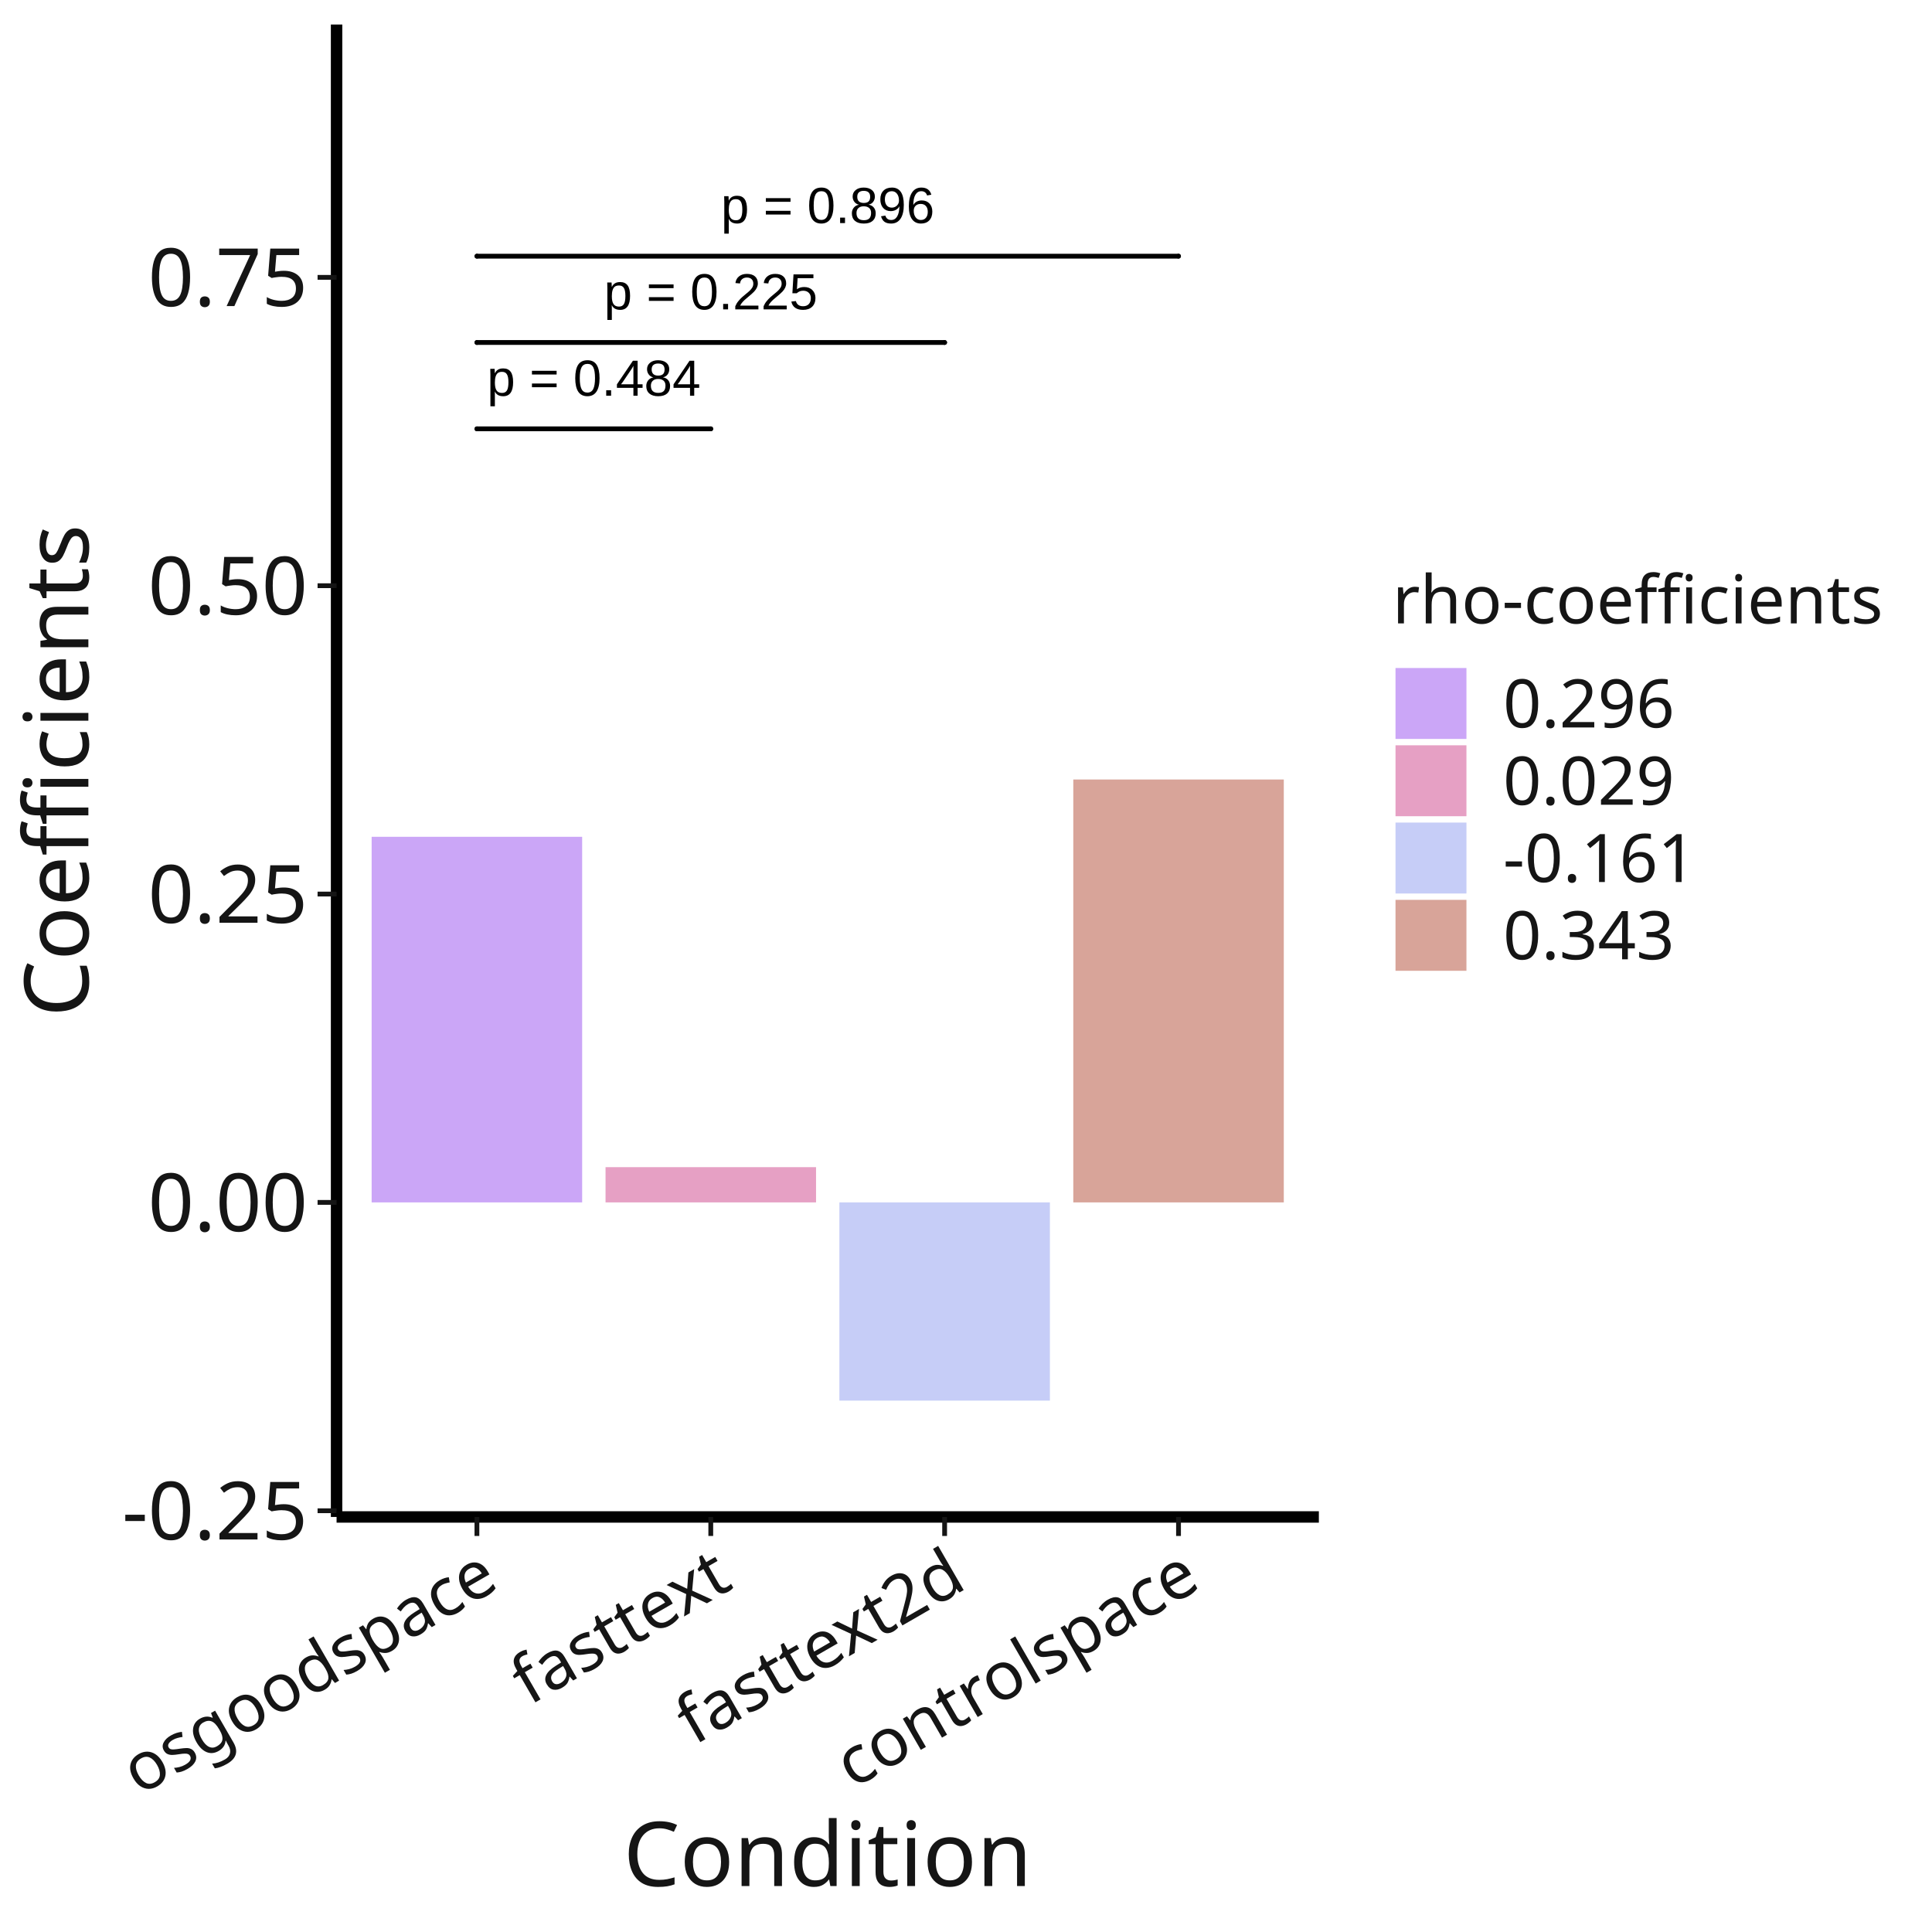
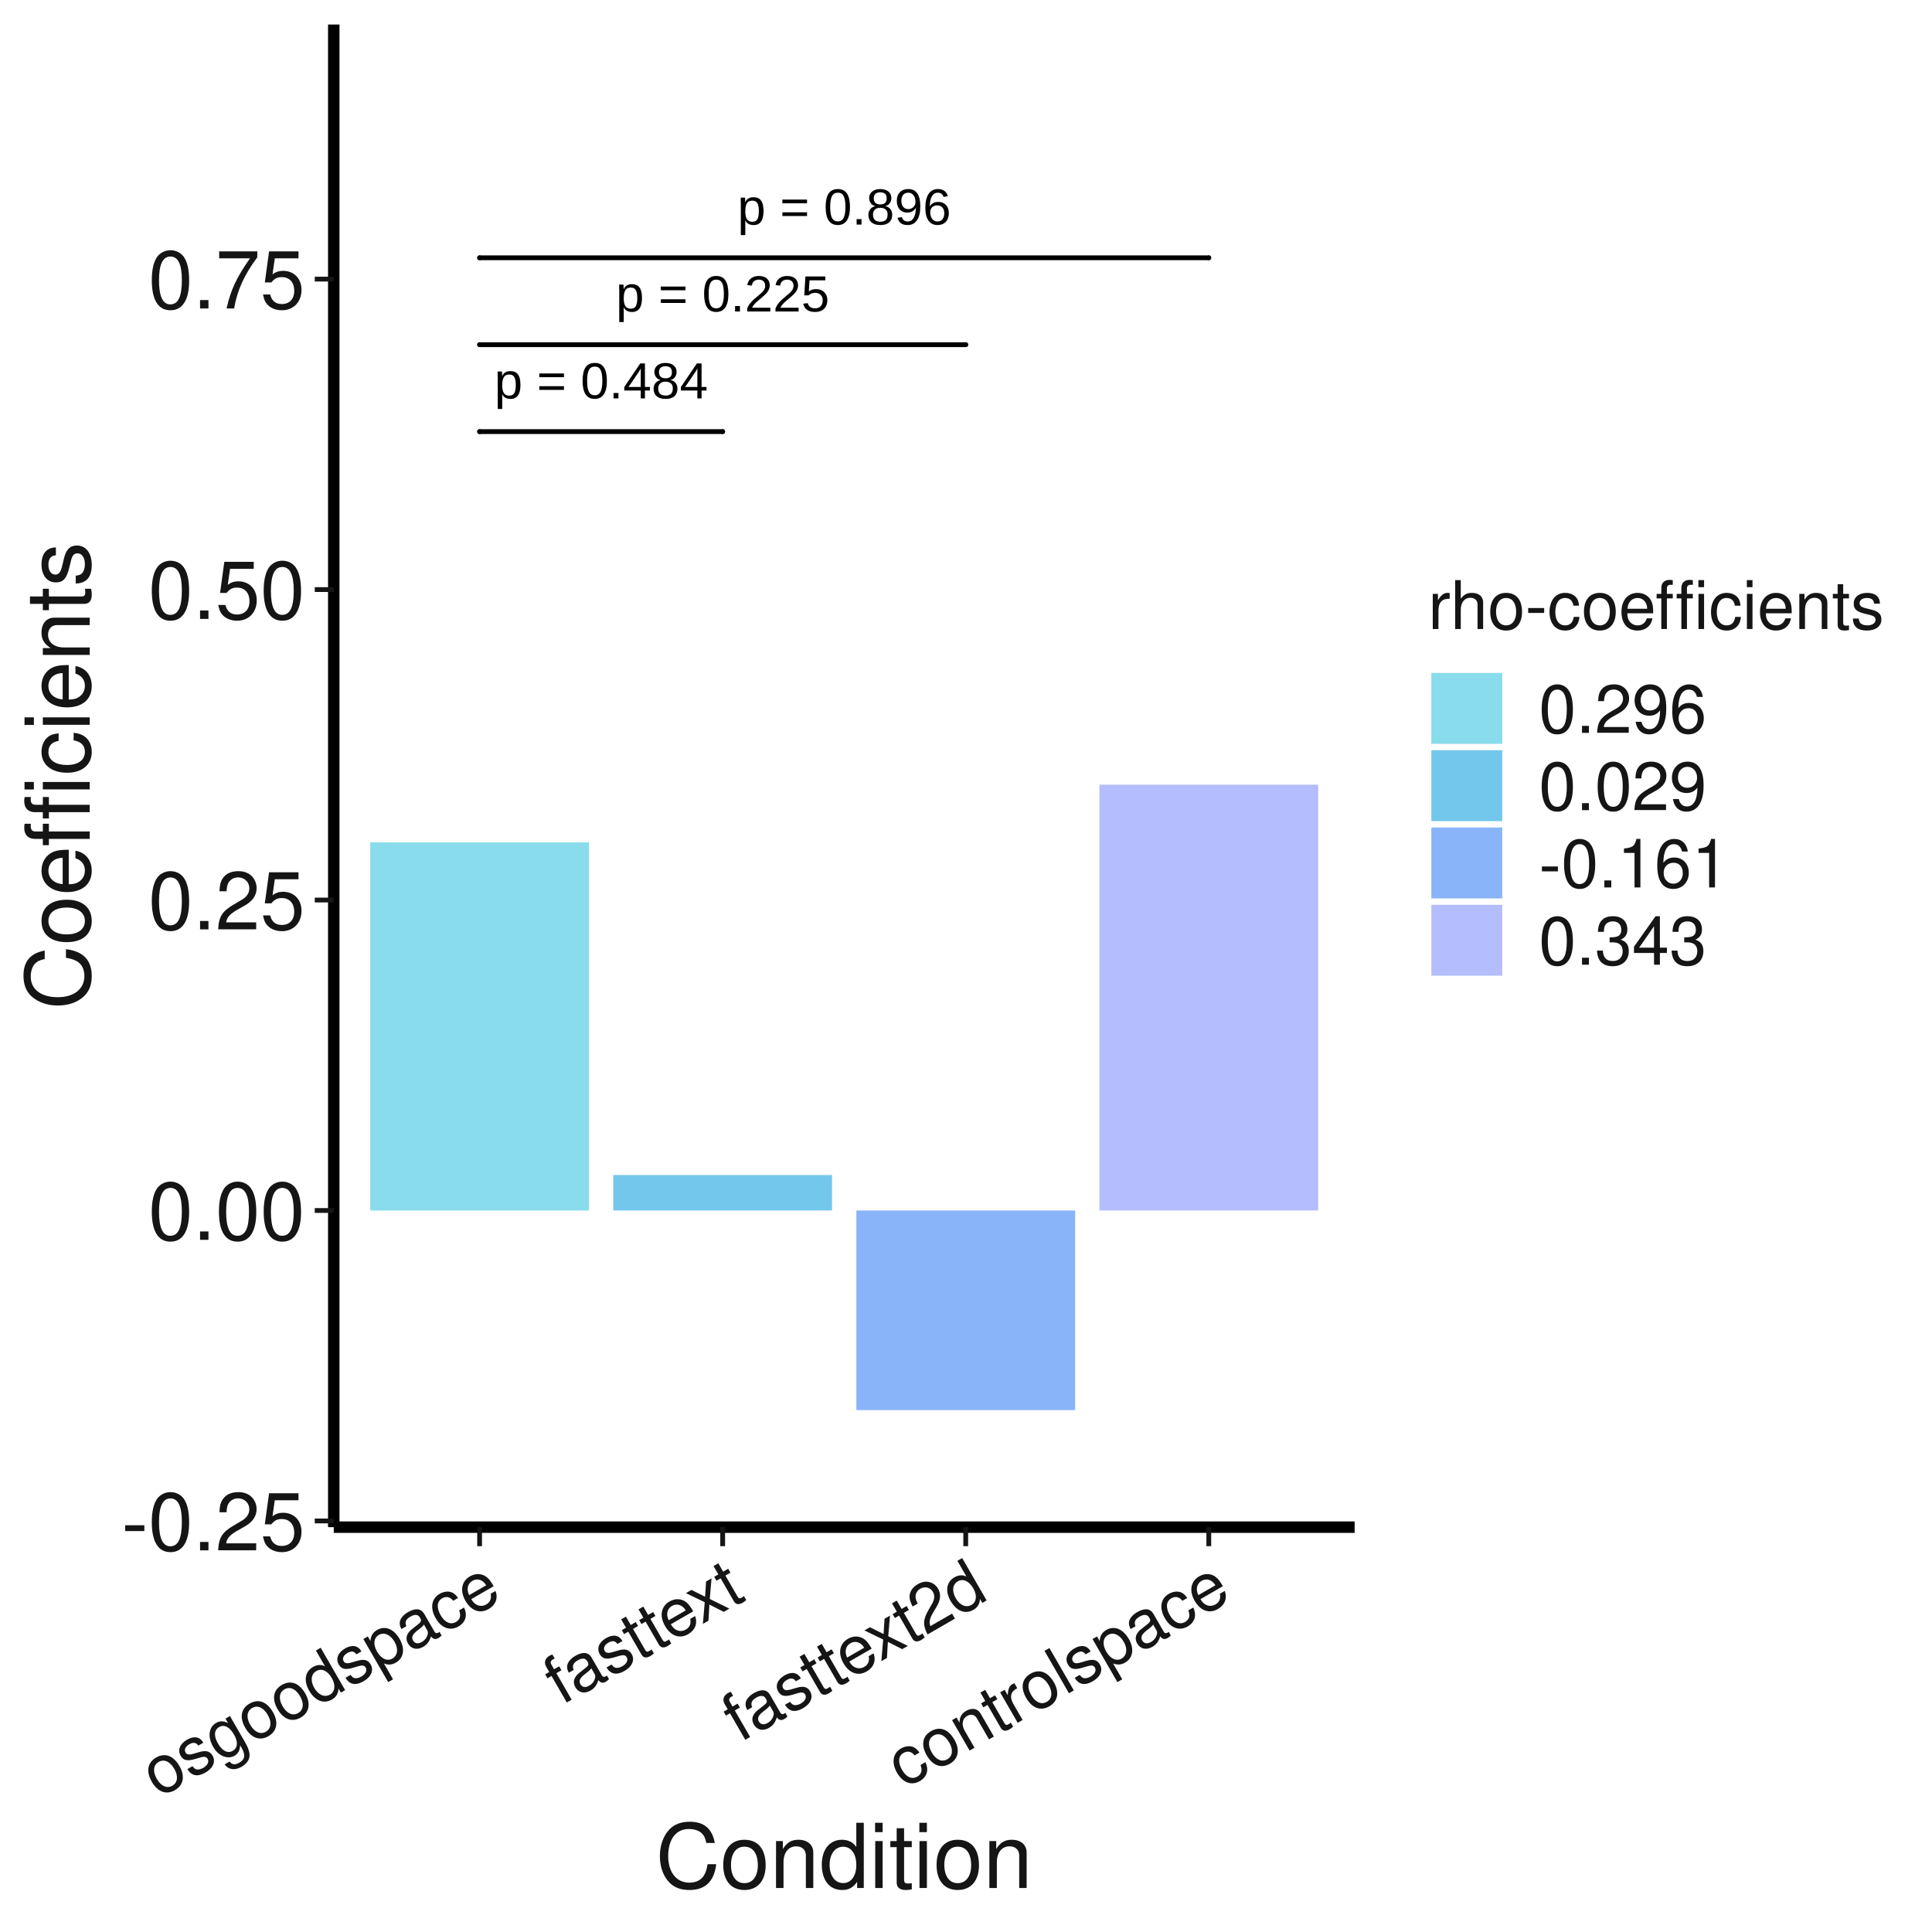
<svg xmlns="http://www.w3.org/2000/svg" class="svglite" width="432.00pt" height="432.00pt" viewBox="0 0 432.00 432.00">
  <defs>
    <style type="text/css">
    .svglite line, .svglite polyline, .svglite polygon, .svglite path, .svglite rect, .svglite circle {
      fill: none;
      stroke: #000000;
      stroke-linecap: round;
      stroke-linejoin: round;
      stroke-miterlimit: 10.00;
    }
    .svglite text {
      white-space: pre;
    }
  </style>
  </defs>
  <rect width="100%" height="100%" style="stroke: none; fill: #FFFFFF;" />
  <defs>
    <clipPath id="cpMC4wMHw0MzIuMDB8MC4wMHw0MzIuMDA=">
      <rect x="0.00" y="0.00" width="432.00" height="432.00" />
    </clipPath>
  </defs>
  <g clip-path="url(#cpMC4wMHw0MzIuMDB8MC4wMHw0MzIuMDA=)">
-     <rect x="0.00" y="0" width="432.00" height="432.00" style="stroke-width: 1.07; stroke: #FFFFFF; fill: #FFFFFF;" />
+     <rect x="0" y="0" width="432.00" height="432.00" style="stroke-width: 1.07; stroke: #FFFFFF; fill: #FFFFFF;" />
  </g>
  <defs>
-     <clipPath id="cpNzUuMjZ8Mjk0LjkwfDUuNDh8MzM5LjE5">
-       <rect x="75.26" y="5.48" width="219.64" height="333.71" />
+     <clipPath id="cpNzQuNjN8MzAyLjkwfDUuNDh8MzQxLjQ4">
+       <rect x="74.63" y="5.48" width="228.27" height="336.00" />
    </clipPath>
  </defs>
-   <g clip-path="url(#cpNzUuMjZ8Mjk0LjkwfDUuNDh8MzM5LjE5)">
-     <rect x="75.26" y="5.48" width="219.64" height="333.71" style="stroke-width: 1.07; stroke: none; fill: #FFFFFF;" />
-     <polyline points="75.26,303.33 294.90,303.33 " style="stroke-width: 0.53; stroke: #FFFFFF; stroke-linecap: butt;" />
-     <polyline points="75.26,234.39 294.90,234.39 " style="stroke-width: 0.53; stroke: #FFFFFF; stroke-linecap: butt;" />
-     <polyline points="75.26,165.44 294.90,165.44 " style="stroke-width: 0.53; stroke: #FFFFFF; stroke-linecap: butt;" />
-     <polyline points="75.26,96.49 294.90,96.49 " style="stroke-width: 0.53; stroke: #FFFFFF; stroke-linecap: butt;" />
-     <polyline points="75.26,27.54 294.90,27.54 " style="stroke-width: 0.53; stroke: #FFFFFF; stroke-linecap: butt;" />
-     <polyline points="75.26,337.81 294.90,337.81 " style="stroke-width: 1.07; stroke: #FFFFFF; stroke-linecap: butt;" />
-     <polyline points="75.26,268.86 294.90,268.86 " style="stroke-width: 1.07; stroke: #FFFFFF; stroke-linecap: butt;" />
-     <polyline points="75.26,199.91 294.90,199.91 " style="stroke-width: 1.07; stroke: #FFFFFF; stroke-linecap: butt;" />
-     <polyline points="75.26,130.96 294.90,130.96 " style="stroke-width: 1.07; stroke: #FFFFFF; stroke-linecap: butt;" />
-     <polyline points="75.26,62.02 294.90,62.02 " style="stroke-width: 1.07; stroke: #FFFFFF; stroke-linecap: butt;" />
-     <polyline points="106.64,339.19 106.64,5.48 " style="stroke-width: 1.07; stroke: #FFFFFF; stroke-linecap: butt;" />
-     <polyline points="158.93,339.19 158.93,5.48 " style="stroke-width: 1.07; stroke: #FFFFFF; stroke-linecap: butt;" />
-     <polyline points="211.22,339.19 211.22,5.48 " style="stroke-width: 1.07; stroke: #FFFFFF; stroke-linecap: butt;" />
-     <polyline points="263.52,339.19 263.52,5.48 " style="stroke-width: 1.07; stroke: #FFFFFF; stroke-linecap: butt;" />
-     <rect x="83.10" y="187.11" width="47.07" height="81.75" style="stroke-width: 1.07; stroke: none; stroke-linecap: butt; stroke-linejoin: miter; fill: #CBA6F7;" />
-     <rect x="135.40" y="260.98" width="47.07" height="7.88" style="stroke-width: 1.07; stroke: none; stroke-linecap: butt; stroke-linejoin: miter; fill: #E6A0C4;" />
-     <rect x="187.69" y="268.86" width="47.07" height="44.32" style="stroke-width: 1.07; stroke: none; stroke-linecap: butt; stroke-linejoin: miter; fill: #C6CDF7;" />
-     <rect x="239.99" y="174.30" width="47.07" height="94.56" style="stroke-width: 1.07; stroke: none; stroke-linecap: butt; stroke-linejoin: miter; fill: #D8A499;" />
-     <text x="132.78" y="88.49" text-anchor="middle" style="font-size: 11.38px; font-family: &quot;Liberation Sans&quot;;" textLength="48.51px" lengthAdjust="spacingAndGlyphs">p = 0.484</text>
-     <line x1="158.93" y1="95.89" x2="158.93" y2="95.89" style="stroke-width: 1.07;" />
-     <line x1="158.93" y1="95.89" x2="106.64" y2="95.89" style="stroke-width: 1.07;" />
-     <line x1="106.64" y1="95.89" x2="106.64" y2="95.89" style="stroke-width: 1.07;" />
-     <text x="158.93" y="69.18" text-anchor="middle" style="font-size: 11.38px; font-family: &quot;Liberation Sans&quot;;" textLength="48.51px" lengthAdjust="spacingAndGlyphs">p = 0.225</text>
-     <line x1="211.22" y1="76.58" x2="211.22" y2="76.58" style="stroke-width: 1.07;" />
-     <line x1="211.22" y1="76.58" x2="106.64" y2="76.58" style="stroke-width: 1.07;" />
-     <line x1="106.64" y1="76.58" x2="106.64" y2="76.58" style="stroke-width: 1.07;" />
-     <text x="185.08" y="49.88" text-anchor="middle" style="font-size: 11.38px; font-family: &quot;Liberation Sans&quot;;" textLength="48.51px" lengthAdjust="spacingAndGlyphs">p = 0.896</text>
-     <line x1="263.52" y1="57.28" x2="263.52" y2="57.28" style="stroke-width: 1.07;" />
-     <line x1="263.52" y1="57.28" x2="106.64" y2="57.28" style="stroke-width: 1.07;" />
-     <line x1="106.64" y1="57.28" x2="106.64" y2="57.28" style="stroke-width: 1.07;" />
+   <g clip-path="url(#cpNzQuNjN8MzAyLjkwfDUuNDh8MzQxLjQ4)">
+     <rect x="74.63" y="5.48" width="228.27" height="336.00" style="stroke-width: 1.07; stroke: none; fill: #FFFFFF;" />
+     <polyline points="74.63,305.38 302.90,305.38 " style="stroke-width: 0.53; stroke: #FFFFFF; stroke-linecap: butt;" />
+     <polyline points="74.63,235.96 302.90,235.96 " style="stroke-width: 0.53; stroke: #FFFFFF; stroke-linecap: butt;" />
+     <polyline points="74.63,166.54 302.90,166.54 " style="stroke-width: 0.53; stroke: #FFFFFF; stroke-linecap: butt;" />
+     <polyline points="74.63,97.12 302.90,97.12 " style="stroke-width: 0.53; stroke: #FFFFFF; stroke-linecap: butt;" />
+     <polyline points="74.63,27.69 302.90,27.69 " style="stroke-width: 0.53; stroke: #FFFFFF; stroke-linecap: butt;" />
+     <polyline points="74.63,340.09 302.90,340.09 " style="stroke-width: 1.07; stroke: #FFFFFF; stroke-linecap: butt;" />
+     <polyline points="74.63,270.67 302.90,270.67 " style="stroke-width: 1.07; stroke: #FFFFFF; stroke-linecap: butt;" />
+     <polyline points="74.63,201.25 302.90,201.25 " style="stroke-width: 1.07; stroke: #FFFFFF; stroke-linecap: butt;" />
+     <polyline points="74.63,131.83 302.90,131.83 " style="stroke-width: 1.07; stroke: #FFFFFF; stroke-linecap: butt;" />
+     <polyline points="74.63,62.41 302.90,62.41 " style="stroke-width: 1.07; stroke: #FFFFFF; stroke-linecap: butt;" />
+     <polyline points="107.24,341.48 107.24,5.48 " style="stroke-width: 1.07; stroke: #FFFFFF; stroke-linecap: butt;" />
+     <polyline points="161.59,341.48 161.59,5.48 " style="stroke-width: 1.07; stroke: #FFFFFF; stroke-linecap: butt;" />
+     <polyline points="215.94,341.48 215.94,5.48 " style="stroke-width: 1.07; stroke: #FFFFFF; stroke-linecap: butt;" />
+     <polyline points="270.29,341.48 270.29,5.48 " style="stroke-width: 1.07; stroke: #FFFFFF; stroke-linecap: butt;" />
+     <rect x="82.78" y="188.36" width="48.92" height="82.31" style="stroke-width: 1.07; stroke: none; stroke-linecap: butt; stroke-linejoin: miter; fill: #89DCEB;" />
+     <rect x="137.13" y="262.74" width="48.92" height="7.93" style="stroke-width: 1.07; stroke: none; stroke-linecap: butt; stroke-linejoin: miter; fill: #74C7EC;" />
+     <rect x="191.48" y="270.67" width="48.92" height="44.63" style="stroke-width: 1.07; stroke: none; stroke-linecap: butt; stroke-linejoin: miter; fill: #89B4FA;" />
+     <rect x="245.83" y="175.46" width="48.92" height="95.21" style="stroke-width: 1.07; stroke: none; stroke-linecap: butt; stroke-linejoin: miter; fill: #B4BEFE;" />
+     <text x="134.42" y="89.09" text-anchor="middle" style="font-size: 11.38px; font-family: &quot;Liberation Sans&quot;;" textLength="48.51px" lengthAdjust="spacingAndGlyphs">p = 0.484</text>
+     <line x1="161.59" y1="96.51" x2="161.59" y2="96.51" style="stroke-width: 1.07;" />
+     <line x1="161.59" y1="96.51" x2="107.24" y2="96.51" style="stroke-width: 1.07;" />
+     <line x1="107.24" y1="96.51" x2="107.24" y2="96.51" style="stroke-width: 1.07;" />
+     <text x="161.59" y="69.65" text-anchor="middle" style="font-size: 11.38px; font-family: &quot;Liberation Sans&quot;;" textLength="48.51px" lengthAdjust="spacingAndGlyphs">p = 0.225</text>
+     <line x1="215.94" y1="77.07" x2="215.94" y2="77.07" style="stroke-width: 1.07;" />
+     <line x1="215.94" y1="77.07" x2="107.24" y2="77.07" style="stroke-width: 1.07;" />
+     <line x1="107.24" y1="77.07" x2="107.24" y2="77.07" style="stroke-width: 1.07;" />
+     <text x="188.77" y="50.21" text-anchor="middle" style="font-size: 11.38px; font-family: &quot;Liberation Sans&quot;;" textLength="48.51px" lengthAdjust="spacingAndGlyphs">p = 0.896</text>
+     <line x1="270.29" y1="57.64" x2="270.29" y2="57.64" style="stroke-width: 1.07;" />
+     <line x1="270.29" y1="57.64" x2="107.24" y2="57.64" style="stroke-width: 1.07;" />
+     <line x1="107.24" y1="57.64" x2="107.24" y2="57.64" style="stroke-width: 1.07;" />
  </g>
  <g clip-path="url(#cpMC4wMHw0MzIuMDB8MC4wMHw0MzIuMDA=)">
-     <polyline points="75.26,339.19 75.26,5.48 " style="stroke-width: 2.56; stroke-linecap: butt;" />
-     <text x="68.81" y="344.23" text-anchor="end" style="font-size: 18.00px;fill: #151515; font-family: &quot;Noto Sans&quot;;" textLength="41.51px" lengthAdjust="spacingAndGlyphs">-0.25</text>
-     <text x="68.81" y="275.29" text-anchor="end" style="font-size: 18.00px;fill: #151515; font-family: &quot;Noto Sans&quot;;" textLength="35.71px" lengthAdjust="spacingAndGlyphs">0.00</text>
-     <text x="68.81" y="206.34" text-anchor="end" style="font-size: 18.00px;fill: #151515; font-family: &quot;Noto Sans&quot;;" textLength="35.71px" lengthAdjust="spacingAndGlyphs">0.25</text>
-     <text x="68.81" y="137.39" text-anchor="end" style="font-size: 18.00px;fill: #151515; font-family: &quot;Noto Sans&quot;;" textLength="35.71px" lengthAdjust="spacingAndGlyphs">0.50</text>
-     <text x="68.81" y="68.44" text-anchor="end" style="font-size: 18.00px;fill: #151515; font-family: &quot;Noto Sans&quot;;" textLength="35.71px" lengthAdjust="spacingAndGlyphs">0.75</text>
-     <polyline points="71.01,337.81 75.26,337.81 " style="stroke-width: 1.07; stroke: #151515; stroke-linecap: butt;" />
-     <polyline points="71.01,268.86 75.26,268.86 " style="stroke-width: 1.07; stroke: #151515; stroke-linecap: butt;" />
-     <polyline points="71.01,199.91 75.26,199.91 " style="stroke-width: 1.07; stroke: #151515; stroke-linecap: butt;" />
-     <polyline points="71.01,130.96 75.26,130.96 " style="stroke-width: 1.07; stroke: #151515; stroke-linecap: butt;" />
-     <polyline points="71.01,62.02 75.26,62.02 " style="stroke-width: 1.07; stroke: #151515; stroke-linecap: butt;" />
-     <polyline points="75.26,339.19 294.90,339.19 " style="stroke-width: 2.56; stroke-linecap: butt;" />
-     <polyline points="106.64,343.44 106.64,339.19 " style="stroke-width: 1.07; stroke: #151515; stroke-linecap: butt;" />
-     <polyline points="158.93,343.44 158.93,339.19 " style="stroke-width: 1.07; stroke: #151515; stroke-linecap: butt;" />
-     <polyline points="211.22,343.44 211.22,339.19 " style="stroke-width: 1.07; stroke: #151515; stroke-linecap: butt;" />
-     <polyline points="263.52,343.44 263.52,339.19 " style="stroke-width: 1.07; stroke: #151515; stroke-linecap: butt;" />
-     <text transform="translate(111.99,354.91) rotate(-30)" text-anchor="end" style="font-size: 15.00px;fill: #151515; font-family: &quot;Noto Sans&quot;;" textLength="93.33px" lengthAdjust="spacingAndGlyphs">osgoodspace</text>
-     <text transform="translate(164.29,354.91) rotate(-30)" text-anchor="end" style="font-size: 15.00px;fill: #151515; font-family: &quot;Noto Sans&quot;;" textLength="53.40px" lengthAdjust="spacingAndGlyphs">fasttext</text>
-     <text transform="translate(216.58,354.91) rotate(-30)" text-anchor="end" style="font-size: 15.00px;fill: #151515; font-family: &quot;Noto Sans&quot;;" textLength="71.21px" lengthAdjust="spacingAndGlyphs">fasttext2d</text>
-     <text transform="translate(268.88,354.91) rotate(-30)" text-anchor="end" style="font-size: 15.00px;fill: #151515; font-family: &quot;Noto Sans&quot;;" textLength="90.58px" lengthAdjust="spacingAndGlyphs">controlspace</text>
-     <text x="185.08" y="421.72" text-anchor="middle" style="font-size: 20.00px;fill: #151515; font-family: &quot;Noto Sans&quot;;" textLength="91.42px" lengthAdjust="spacingAndGlyphs">Condition</text>
-     <text transform="translate(19.76,172.33) rotate(-90)" text-anchor="middle" style="font-size: 20.00px;fill: #151515; font-family: &quot;Noto Sans&quot;;" textLength="110.17px" lengthAdjust="spacingAndGlyphs">Coefficients</text>
-     <text x="311.33" y="139.39" style="font-size: 15.00px;fill: #151515; font-family: &quot;Noto Sans&quot;;" textLength="109.71px" lengthAdjust="spacingAndGlyphs">rho-coefficients</text>
-     <rect x="312.04" y="149.37" width="15.86" height="15.86" style="stroke-width: 1.07; stroke: none; stroke-linecap: butt; stroke-linejoin: miter; fill: #CBA6F7;" />
-     <rect x="312.04" y="166.65" width="15.86" height="15.86" style="stroke-width: 1.07; stroke: none; stroke-linecap: butt; stroke-linejoin: miter; fill: #E6A0C4;" />
-     <rect x="312.04" y="183.93" width="15.86" height="15.86" style="stroke-width: 1.07; stroke: none; stroke-linecap: butt; stroke-linejoin: miter; fill: #C6CDF7;" />
-     <rect x="312.04" y="201.21" width="15.86" height="15.86" style="stroke-width: 1.07; stroke: none; stroke-linecap: butt; stroke-linejoin: miter; fill: #D8A499;" />
-     <text x="336.09" y="162.66" style="font-size: 15.00px;fill: #151515; font-family: &quot;Noto Sans&quot;;" textLength="38.35px" lengthAdjust="spacingAndGlyphs">0.296</text>
-     <text x="336.09" y="179.94" style="font-size: 15.00px;fill: #151515; font-family: &quot;Noto Sans&quot;;" textLength="38.35px" lengthAdjust="spacingAndGlyphs">0.029</text>
-     <text x="336.09" y="197.22" style="font-size: 15.00px;fill: #151515; font-family: &quot;Noto Sans&quot;;" textLength="43.18px" lengthAdjust="spacingAndGlyphs">-0.161</text>
-     <text x="336.09" y="214.50" style="font-size: 15.00px;fill: #151515; font-family: &quot;Noto Sans&quot;;" textLength="38.35px" lengthAdjust="spacingAndGlyphs">0.343</text>
+     <polyline points="74.63,341.48 74.63,5.48 " style="stroke-width: 2.56; stroke-linecap: butt;" />
+     <text x="68.19" y="346.66" text-anchor="end" style="font-size: 18.00px;fill: #151515; font-family: &quot;Nimbus Sans&quot;;" textLength="41.03px" lengthAdjust="spacingAndGlyphs">-0.25</text>
+     <text x="68.19" y="277.23" text-anchor="end" style="font-size: 18.00px;fill: #151515; font-family: &quot;Nimbus Sans&quot;;" textLength="35.03px" lengthAdjust="spacingAndGlyphs">0.00</text>
+     <text x="68.19" y="207.81" text-anchor="end" style="font-size: 18.00px;fill: #151515; font-family: &quot;Nimbus Sans&quot;;" textLength="35.03px" lengthAdjust="spacingAndGlyphs">0.25</text>
+     <text x="68.19" y="138.39" text-anchor="end" style="font-size: 18.00px;fill: #151515; font-family: &quot;Nimbus Sans&quot;;" textLength="35.03px" lengthAdjust="spacingAndGlyphs">0.50</text>
+     <text x="68.19" y="68.97" text-anchor="end" style="font-size: 18.00px;fill: #151515; font-family: &quot;Nimbus Sans&quot;;" textLength="35.03px" lengthAdjust="spacingAndGlyphs">0.75</text>
+     <polyline points="70.38,340.09 74.63,340.09 " style="stroke-width: 1.07; stroke: #151515; stroke-linecap: butt;" />
+     <polyline points="70.38,270.67 74.63,270.67 " style="stroke-width: 1.07; stroke: #151515; stroke-linecap: butt;" />
+     <polyline points="70.38,201.25 74.63,201.25 " style="stroke-width: 1.07; stroke: #151515; stroke-linecap: butt;" />
+     <polyline points="70.38,131.83 74.63,131.83 " style="stroke-width: 1.07; stroke: #151515; stroke-linecap: butt;" />
+     <polyline points="70.38,62.41 74.63,62.41 " style="stroke-width: 1.07; stroke: #151515; stroke-linecap: butt;" />
+     <polyline points="74.63,341.48 302.90,341.48 " style="stroke-width: 2.56; stroke-linecap: butt;" />
+     <polyline points="107.24,345.73 107.24,341.48 " style="stroke-width: 1.07; stroke: #151515; stroke-linecap: butt;" />
+     <polyline points="161.59,345.73 161.59,341.48 " style="stroke-width: 1.07; stroke: #151515; stroke-linecap: butt;" />
+     <polyline points="215.94,345.73 215.94,341.48 " style="stroke-width: 1.07; stroke: #151515; stroke-linecap: butt;" />
+     <polyline points="270.29,345.73 270.29,341.48 " style="stroke-width: 1.07; stroke: #151515; stroke-linecap: butt;" />
+     <text transform="translate(112.71,357.40) rotate(-30)" text-anchor="end" style="font-size: 15.00px;fill: #151515; font-family: &quot;Nimbus Sans&quot;;" textLength="89.21px" lengthAdjust="spacingAndGlyphs">osgoodspace</text>
+     <text transform="translate(167.06,357.40) rotate(-30)" text-anchor="end" style="font-size: 15.00px;fill: #151515; font-family: &quot;Nimbus Sans&quot;;" textLength="48.36px" lengthAdjust="spacingAndGlyphs">fasttext</text>
+     <text transform="translate(221.41,357.40) rotate(-30)" text-anchor="end" style="font-size: 15.00px;fill: #151515; font-family: &quot;Nimbus Sans&quot;;" textLength="65.03px" lengthAdjust="spacingAndGlyphs">fasttext2d</text>
+     <text transform="translate(275.76,357.40) rotate(-30)" text-anchor="end" style="font-size: 15.00px;fill: #151515; font-family: &quot;Nimbus Sans&quot;;" textLength="85.03px" lengthAdjust="spacingAndGlyphs">controlspace</text>
+     <text x="188.77" y="422.16" text-anchor="middle" style="font-size: 20.00px;fill: #151515; font-family: &quot;Nimbus Sans&quot;;" textLength="84.47px" lengthAdjust="spacingAndGlyphs">Condition</text>
+     <text transform="translate(20.06,173.48) rotate(-90)" text-anchor="middle" style="font-size: 20.00px;fill: #151515; font-family: &quot;Nimbus Sans&quot;;" textLength="104.47px" lengthAdjust="spacingAndGlyphs">Coefficients</text>
+     <text x="319.34" y="140.65" style="font-size: 15.00px;fill: #151515; font-family: &quot;Nimbus Sans&quot;;" textLength="101.70px" lengthAdjust="spacingAndGlyphs">rho-coefficients</text>
+     <rect x="320.05" y="150.47" width="15.86" height="15.86" style="stroke-width: 1.07; stroke: none; stroke-linecap: butt; stroke-linejoin: miter; fill: #89DCEB;" />
+     <rect x="320.05" y="167.75" width="15.86" height="15.86" style="stroke-width: 1.07; stroke: none; stroke-linecap: butt; stroke-linejoin: miter; fill: #74C7EC;" />
+     <rect x="320.05" y="185.03" width="15.86" height="15.86" style="stroke-width: 1.07; stroke: none; stroke-linecap: butt; stroke-linejoin: miter; fill: #89B4FA;" />
+     <rect x="320.05" y="202.31" width="15.86" height="15.86" style="stroke-width: 1.07; stroke: none; stroke-linecap: butt; stroke-linejoin: miter; fill: #B4BEFE;" />
+     <text x="344.09" y="163.87" style="font-size: 15.00px;fill: #151515; font-family: &quot;Nimbus Sans&quot;;" textLength="37.52px" lengthAdjust="spacingAndGlyphs">0.296</text>
+     <text x="344.09" y="181.15" style="font-size: 15.00px;fill: #151515; font-family: &quot;Nimbus Sans&quot;;" textLength="37.52px" lengthAdjust="spacingAndGlyphs">0.029</text>
+     <text x="344.09" y="198.43" style="font-size: 15.00px;fill: #151515; font-family: &quot;Nimbus Sans&quot;;" textLength="42.52px" lengthAdjust="spacingAndGlyphs">-0.161</text>
+     <text x="344.09" y="215.71" style="font-size: 15.00px;fill: #151515; font-family: &quot;Nimbus Sans&quot;;" textLength="37.52px" lengthAdjust="spacingAndGlyphs">0.343</text>
  </g>
</svg>
